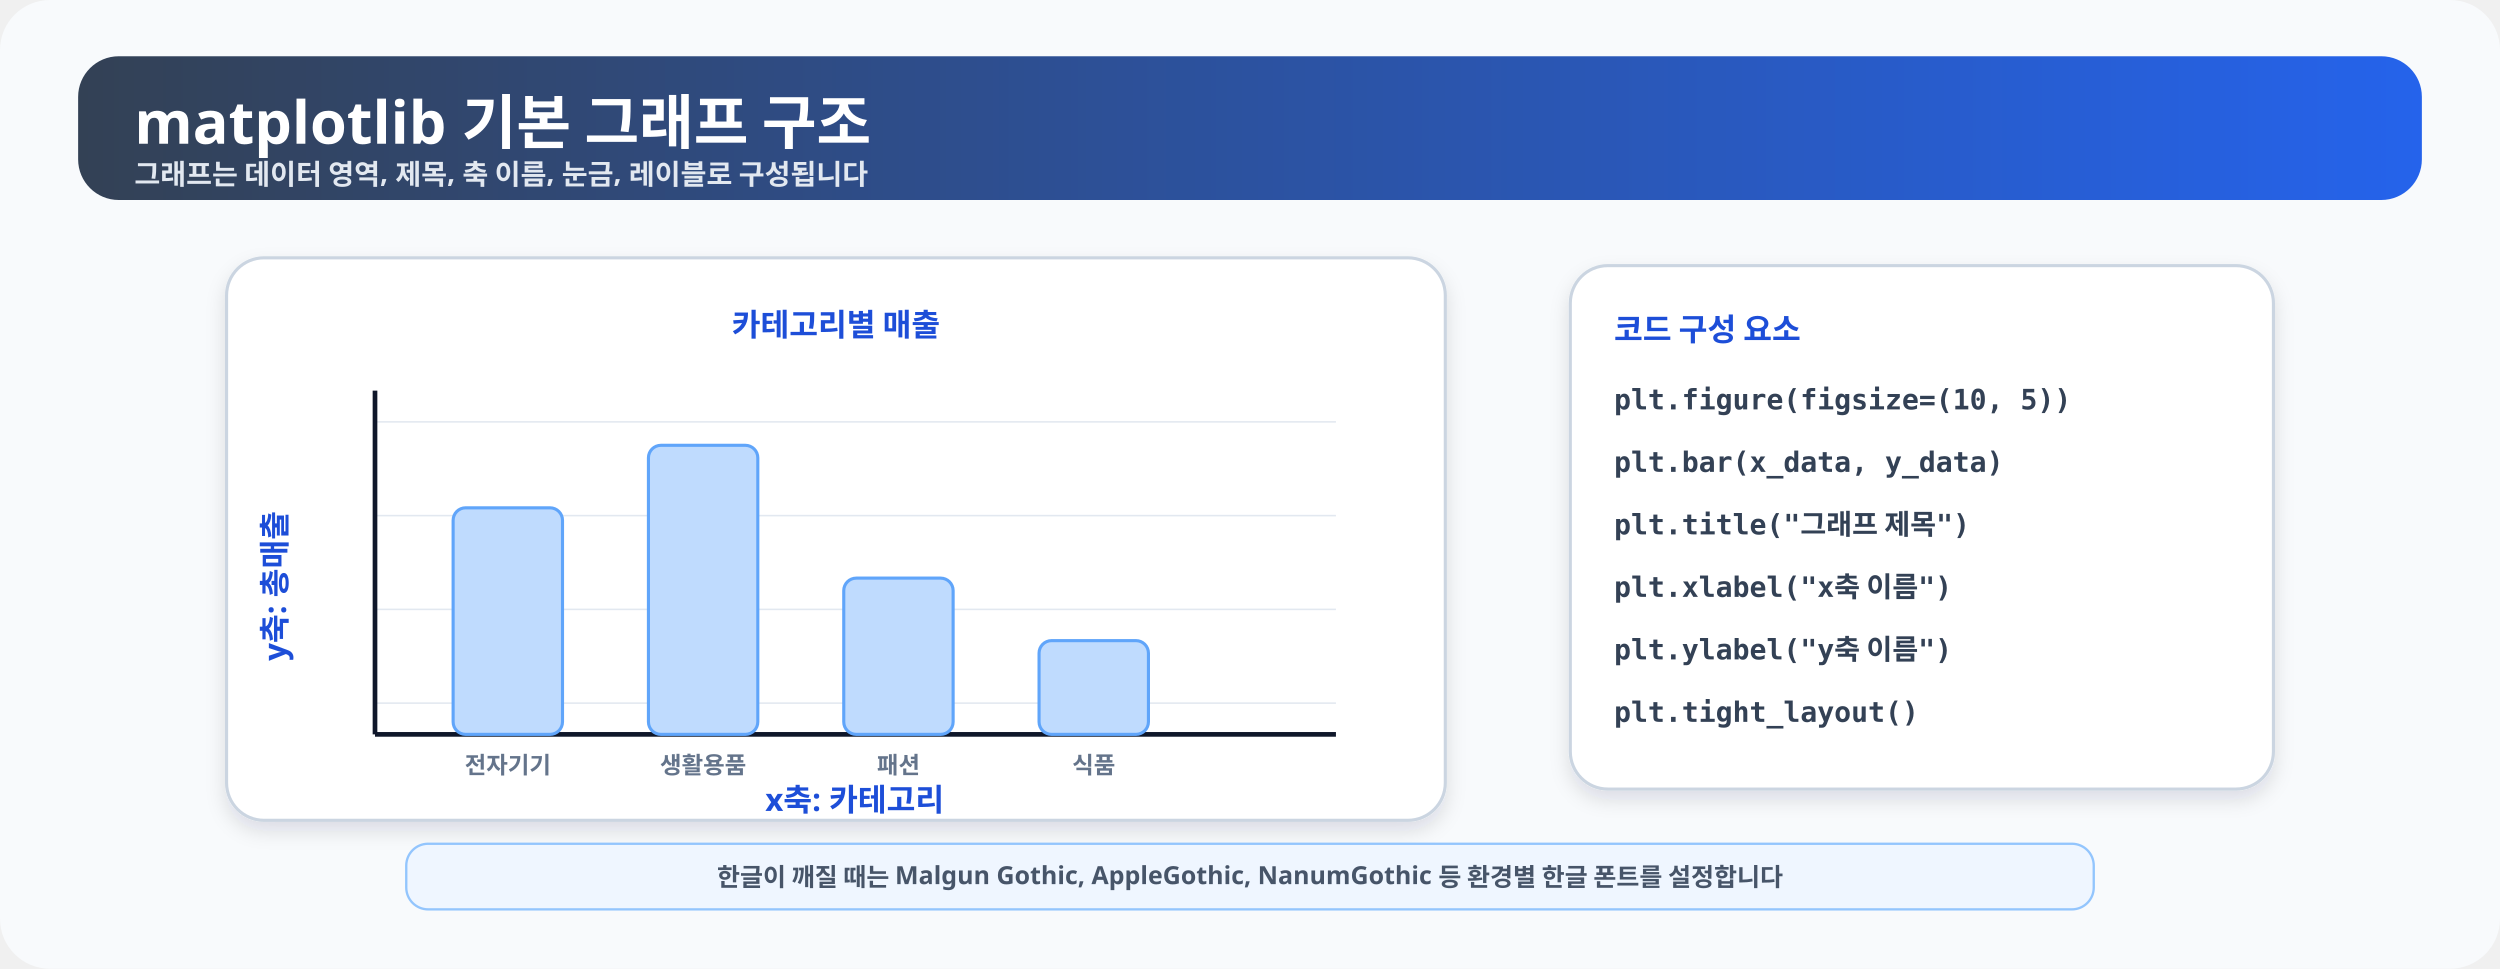
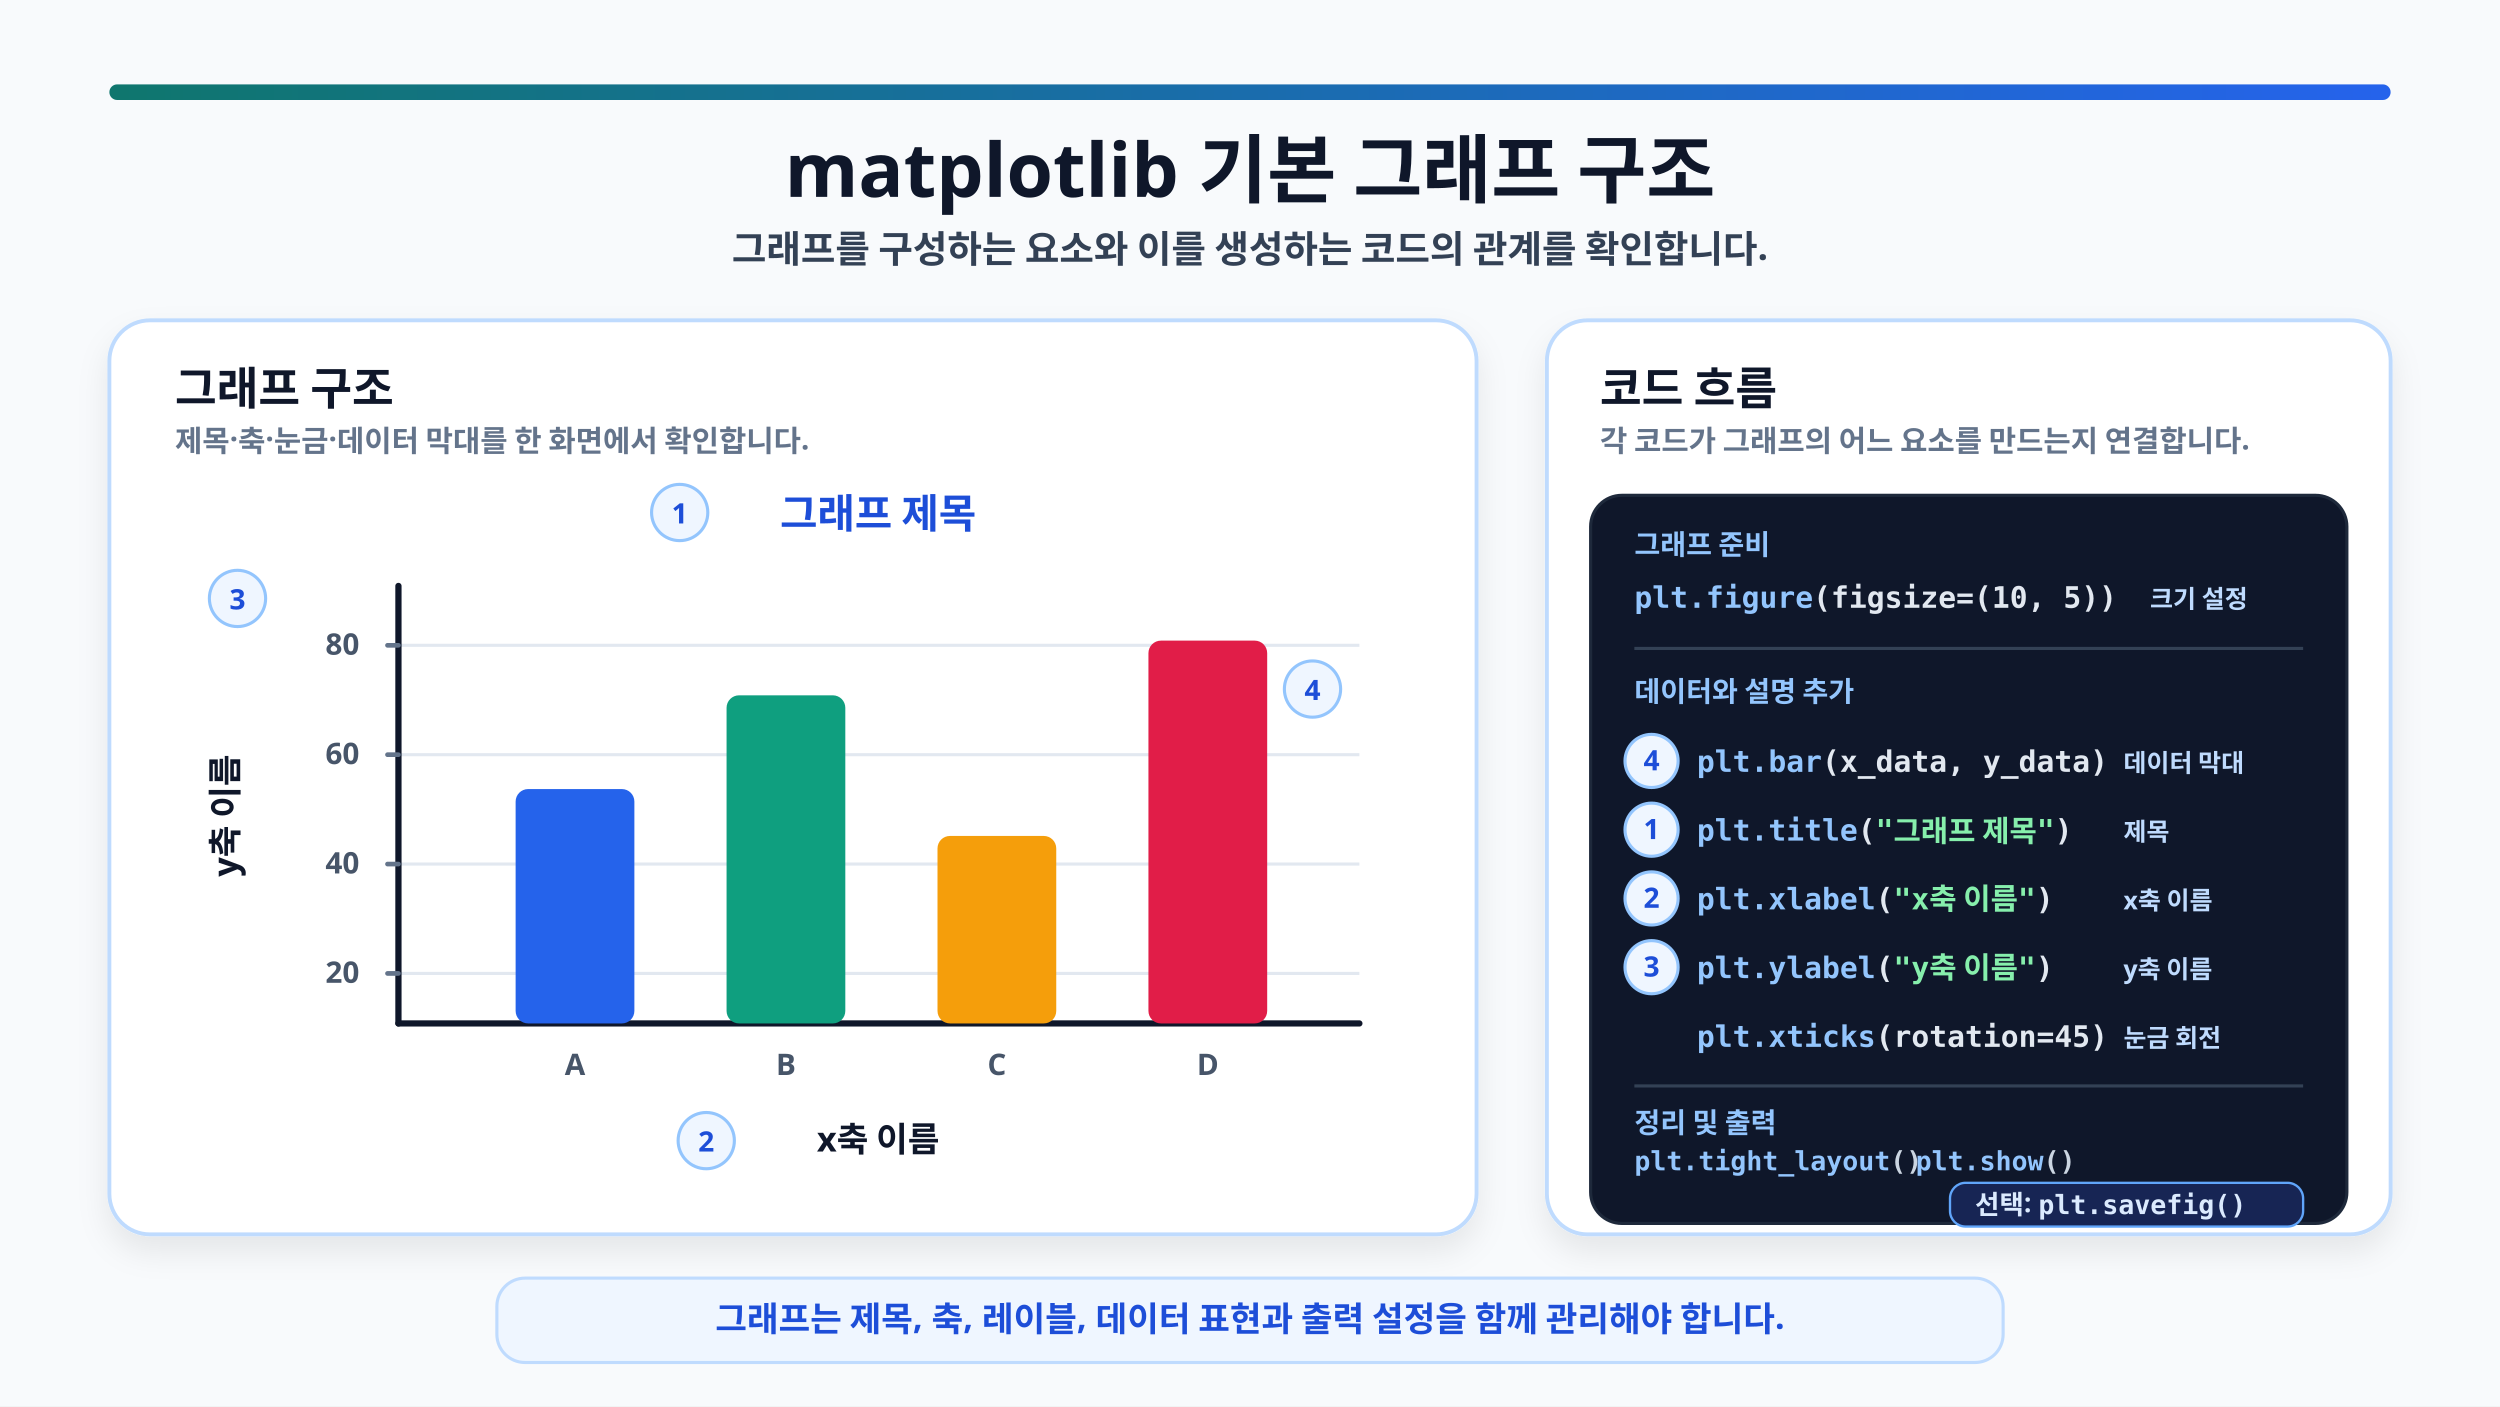
- <svg xmlns="http://www.w3.org/2000/svg" width="1600" height="620" viewBox="0 0 1600 620" role="img" aria-labelledby="title desc">
+ <svg xmlns="http://www.w3.org/2000/svg" width="1600" height="900" viewBox="0 0 1600 900" role="img" aria-labelledby="title desc">
  <defs>
-     <linearGradient id="head" x1="0" x2="1">
-       <stop offset="0%" stop-color="#334155" />
+     <linearGradient id="topLine" x1="0" x2="1">
+       <stop offset="0%" stop-color="#0f766e" />
      <stop offset="100%" stop-color="#2563eb" />
    </linearGradient>
-     <filter id="shadow" x="-20%" y="-20%" width="140%" height="140%">
-       <feDropShadow dx="0" dy="6" stdDeviation="6" flood-color="#0f172a" flood-opacity="0.12" />
+     <filter id="softShadow" x="-14%" y="-14%" width="128%" height="128%">
+       <feDropShadow dx="0" dy="10" stdDeviation="10" flood-color="#0f172a" flood-opacity="0.08" />
    </filter>
    <style>
-       .bg{fill:#f8fafc}.h{fill:url(#head)} text{font-family:'Pretendard','Noto Sans KR','Apple SD Gothic Neo','Malgun Gothic',sans-serif}
-       .title{font-size:38px;font-weight:800;fill:#fff}.sub{font-size:18px;font-weight:600;fill:#e2e8f0}
-       .plot{fill:#fff;stroke:#cbd5e1;stroke-width:2;filter:url(#shadow)}.grid{stroke:#e2e8f0;stroke-width:1}.axis{stroke:#0f172a;stroke-width:3}.bar{fill:#bfdbfe;stroke:#60a5fa;stroke-width:2}
-       .label{font-size:20px;font-weight:800;fill:#1d4ed8}.small{font-size:16px;font-weight:650;fill:#475569}.tick{font-size:15px;font-weight:600;fill:#64748b}.call{fill:#eff6ff;stroke:#93c5fd;stroke-width:1.5}
-       .code{font-family:'D2Coding','Consolas',monospace;font-size:18px;font-weight:650;fill:#334155}.codeBox{fill:#fff;stroke:#cbd5e1;stroke-width:2;filter:url(#shadow)}
+       .bg{fill:#f8fafc}
+       .top{fill:url(#topLine)}
+       text{font-family:'Pretendard','Noto Sans KR','Apple SD Gothic Neo','Malgun Gothic',sans-serif}
+       .title{font-size:48px;font-weight:850;fill:#0f172a}
+       .subtitle{font-size:24px;font-weight:600;fill:#334155}
+       .card{fill:#fff;stroke:#bfdbfe;stroke-width:2.5;filter:url(#softShadow)}
+       .section{font-size:29px;font-weight:850;fill:#0f172a}
+       .sectionSub{font-size:19px;font-weight:700;fill:#64748b}
+       .plotTitle{font-size:26px;font-weight:850;fill:#1d4ed8}
+       .axisName{font-size:22px;font-weight:850;fill:#0f172a}
+       .tick{font-size:19px;font-weight:750;fill:#475569}
+       .grid{stroke:#e2e8f0;stroke-width:2}
+       .axis{stroke:#0f172a;stroke-width:4;stroke-linecap:round}
+       .tickMark{stroke:#64748b;stroke-width:3;stroke-linecap:round}
+       .barBlue{fill:#2563eb}
+       .barGreen{fill:#0f9f7f}
+       .barOrange{fill:#f59e0b}
+       .barPink{fill:#e11d48}
+       .badge{fill:#eff6ff;stroke:#93c5fd;stroke-width:2}
+       .badgeText{font-size:18px;font-weight:850;fill:#1d4ed8}
+       .codePanel{fill:#0f172a;stroke:#1e293b;stroke-width:2}
+       .code{font-family:'D2Coding','JetBrains Mono','Consolas',monospace;font-size:19px;font-weight:650;fill:#e2e8f0}
+       .codeSmall{font-family:'D2Coding','JetBrains Mono','Consolas',monospace;font-size:17px;font-weight:650;fill:#cbd5e1}
+       .fn{fill:#93c5fd}
+       .str{fill:#86efac}
+       .role{font-size:16px;font-weight:800;fill:#bfdbfe}
+       .step{font-size:18px;font-weight:850;fill:#93c5fd}
+       .divider{stroke:#334155;stroke-width:2}
+       .optional{fill:#172554;stroke:#60a5fa;stroke-width:1.5}
+       .optionalText{font-size:17px;font-weight:800;fill:#dbeafe}
+       .footerBox{fill:#eff6ff;stroke:#bfdbfe;stroke-width:2}
+       .footer{font-size:22px;font-weight:750;fill:#1d4ed8}
    </style>
  </defs>
-   <rect class="bg" width="1600" height="620" rx="32" />
-   <rect class="h" x="50" y="36" width="1500" height="92" rx="26" />
-   <text class="title" x="86" y="92">matplotlib 기본 그래프 구조</text>
-   <text class="sub" x="86" y="118">그래프는 데이터 영역, 제목, 축 이름, 눈금, 레이블로 구성됩니다</text>
-   <g transform="translate(145 165)">
-     <rect class="plot" width="780" height="360" rx="24" />
-     <text class="label" x="390" y="50" text-anchor="middle">카테고리별 매출</text>
-     <line class="grid" x1="95" y1="105" x2="710" y2="105" />
-     <line class="grid" x1="95" y1="165" x2="710" y2="165" />
-     <line class="grid" x1="95" y1="225" x2="710" y2="225" />
-     <line class="grid" x1="95" y1="285" x2="710" y2="285" />
-     <line class="axis" x1="95" y1="305" x2="710" y2="305" />
-     <line class="axis" x1="95" y1="85" x2="95" y2="305" />
-     <rect class="bar" x="145" y="160" width="70" height="145" rx="8" />
-     <rect class="bar" x="270" y="120" width="70" height="185" rx="8" />
-     <rect class="bar" x="395" y="205" width="70" height="100" rx="8" />
-     <rect class="bar" x="520" y="245" width="70" height="60" rx="8" />
-     <text class="tick" x="180" y="330" text-anchor="middle">전자기기</text>
-     <text class="tick" x="305" y="330" text-anchor="middle">생활용품</text>
-     <text class="tick" x="430" y="330" text-anchor="middle">패션</text>
-     <text class="tick" x="555" y="330" text-anchor="middle">식품</text>
-     <text class="label" x="402" y="354" text-anchor="middle">x축: 카테고리</text>
-     <text class="label" x="38" y="210" transform="rotate(-90 38 210)" text-anchor="middle">y축: 총매출</text>
+   <rect class="bg" width="1600" height="900" />
+   <rect class="top" x="70" y="54" width="1460" height="10" rx="5" />
+   <text class="title" x="800" y="126" text-anchor="middle">matplotlib 기본 그래프 구조</text>
+   <text class="subtitle" x="800" y="168" text-anchor="middle">그래프를 구성하는 요소와 이를 생성하는 코드의 관계를 확인합니다.</text>
+   <g transform="translate(70 205)">
+     <rect class="card" width="875" height="585" rx="26" />
+     <text class="section" x="42" y="54">그래프 구조</text>
+     <text class="sectionSub" x="42" y="84">제목·축·눈금·데이터 막대를 한 화면에서 확인합니다.</text>
+     <text class="plotTitle" x="492" y="133" text-anchor="middle">그래프 제목</text>
+     <circle class="badge" cx="365" cy="123" r="18" />
+     <text class="badgeText" x="365" y="130" text-anchor="middle">1</text>
+     <line class="grid" x1="185" y1="208" x2="800" y2="208" />
+     <line class="grid" x1="185" y1="278" x2="800" y2="278" />
+     <line class="grid" x1="185" y1="348" x2="800" y2="348" />
+     <line class="grid" x1="185" y1="418" x2="800" y2="418" />
+     <line class="axis" x1="185" y1="450" x2="800" y2="450" />
+     <line class="axis" x1="185" y1="170" x2="185" y2="450" />
+     <line class="tickMark" x1="178" y1="208" x2="185" y2="208" />
+     <line class="tickMark" x1="178" y1="278" x2="185" y2="278" />
+     <line class="tickMark" x1="178" y1="348" x2="185" y2="348" />
+     <line class="tickMark" x1="178" y1="418" x2="185" y2="418" />
+     <text class="tick" x="160" y="214" text-anchor="end">80</text>
+     <text class="tick" x="160" y="284" text-anchor="end">60</text>
+     <text class="tick" x="160" y="354" text-anchor="end">40</text>
+     <text class="tick" x="160" y="424" text-anchor="end">20</text>
+     <rect class="barBlue" x="260" y="300" width="76" height="150" rx="8" />
+     <rect class="barGreen" x="395" y="240" width="76" height="210" rx="8" />
+     <rect class="barOrange" x="530" y="330" width="76" height="120" rx="8" />
+     <rect class="barPink" x="665" y="205" width="76" height="245" rx="8" />
+     <circle class="badge" cx="770" cy="236" r="18" />
+     <text class="badgeText" x="770" y="243" text-anchor="middle">4</text>
+     <text class="tick" x="298" y="483" text-anchor="middle">A</text>
+     <text class="tick" x="433" y="483" text-anchor="middle">B</text>
+     <text class="tick" x="568" y="483" text-anchor="middle">C</text>
+     <text class="tick" x="703" y="483" text-anchor="middle">D</text>
+     <text class="axisName" x="492" y="532" text-anchor="middle">x축 이름</text>
+     <circle class="badge" cx="382" cy="525" r="18" />
+     <text class="badgeText" x="382" y="532" text-anchor="middle">2</text>
+     <text class="axisName" x="82" y="317" transform="rotate(-90 82 317)" text-anchor="middle">y축 이름</text>
+     <circle class="badge" cx="82" cy="178" r="18" />
+     <text class="badgeText" x="82" y="185" text-anchor="middle">3</text>
  </g>
-   <g transform="translate(1005 170)">
-     <rect class="codeBox" width="450" height="335" rx="24" />
-     <text class="label" x="28" y="48">코드 구성 요소</text>
-     <text class="code" x="28" y="92">plt.figure(figsize=(10, 5))</text>
-     <text class="code" x="28" y="132">plt.bar(x_data, y_data)</text>
-     <text class="code" x="28" y="172">plt.title("그래프 제목")</text>
-     <text class="code" x="28" y="212">plt.xlabel("x축 이름")</text>
-     <text class="code" x="28" y="252">plt.ylabel("y축 이름")</text>
-     <text class="code" x="28" y="292">plt.tight_layout()</text>
+   <g transform="translate(990 205)">
+     <rect class="card" width="540" height="585" rx="26" />
+     <text class="section" x="34" y="54">코드 흐름</text>
+     <text class="sectionSub" x="34" y="84">각 코드가 그래프의 어느 요소를 만드는지 연결합니다.</text>
+     <rect class="codePanel" x="28" y="112" width="484" height="466" rx="20" />
+     <text class="step" x="56" y="150">그래프 준비</text>
+     <text class="code" x="56" y="184">
+       <tspan class="fn">plt.figure</tspan>(figsize=(10, 5))</text>
+     <text class="role" x="386" y="184">크기 설정</text>
+     <line class="divider" x1="56" y1="210" x2="484" y2="210" />
+     <text class="step" x="56" y="244">데이터와 설명 추가</text>
+     <circle class="badge" cx="67" cy="282" r="17" />
+     <text class="badgeText" x="67" y="288" text-anchor="middle">4</text>
+     <text class="code" x="96" y="289">
+       <tspan class="fn">plt.bar</tspan>(x_data, y_data)</text>
+     <text class="role" x="369" y="289">데이터 막대</text>
+     <circle class="badge" cx="67" cy="326" r="17" />
+     <text class="badgeText" x="67" y="332" text-anchor="middle">1</text>
+     <text class="code" x="96" y="333">
+       <tspan class="fn">plt.title</tspan>(<tspan class="str">"그래프 제목"</tspan>)</text>
+     <text class="role" x="369" y="333">제목</text>
+     <circle class="badge" cx="67" cy="370" r="17" />
+     <text class="badgeText" x="67" y="376" text-anchor="middle">2</text>
+     <text class="code" x="96" y="377">
+       <tspan class="fn">plt.xlabel</tspan>(<tspan class="str">"x축 이름"</tspan>)</text>
+     <text class="role" x="369" y="377">x축 이름</text>
+     <circle class="badge" cx="67" cy="414" r="17" />
+     <text class="badgeText" x="67" y="420" text-anchor="middle">3</text>
+     <text class="code" x="96" y="421">
+       <tspan class="fn">plt.ylabel</tspan>(<tspan class="str">"y축 이름"</tspan>)</text>
+     <text class="role" x="369" y="421">y축 이름</text>
+     <text class="code" x="96" y="465">
+       <tspan class="fn">plt.xticks</tspan>(rotation=45)</text>
+     <text class="role" x="369" y="465">눈금 회전</text>
+     <line class="divider" x1="56" y1="490" x2="484" y2="490" />
+     <text class="step" x="56" y="520">정리 및 출력</text>
+     <text class="codeSmall" x="56" y="544">
+       <tspan class="fn">plt.tight_layout</tspan>()</text>
+     <text class="codeSmall" x="236" y="544">
+       <tspan class="fn">plt.show</tspan>()</text>
+     <rect class="optional" x="258" y="552" width="226" height="28" rx="10" />
+     <text class="optionalText" x="274" y="572">선택: <tspan style="font-family:'D2Coding','JetBrains Mono','Consolas',monospace">plt.savefig()</tspan>
+     </text>
  </g>
-   <rect class="call" x="260" y="540" width="1080" height="42" rx="14" />
-   <text class="small" x="800" y="567" text-anchor="middle">한글이 깨질 때는 Malgun Gothic, AppleGothic, NanumGothic 등 환경별 한글 폰트를 설정합니다</text>
+   <rect class="footerBox" x="318" y="818" width="964" height="54" rx="18" />
+   <text class="footer" x="800" y="852" text-anchor="middle">그래프는 제목, 축, 레이블, 데이터 표현과 출력 설정을 함께 관리해야 합니다.</text>
</svg>
